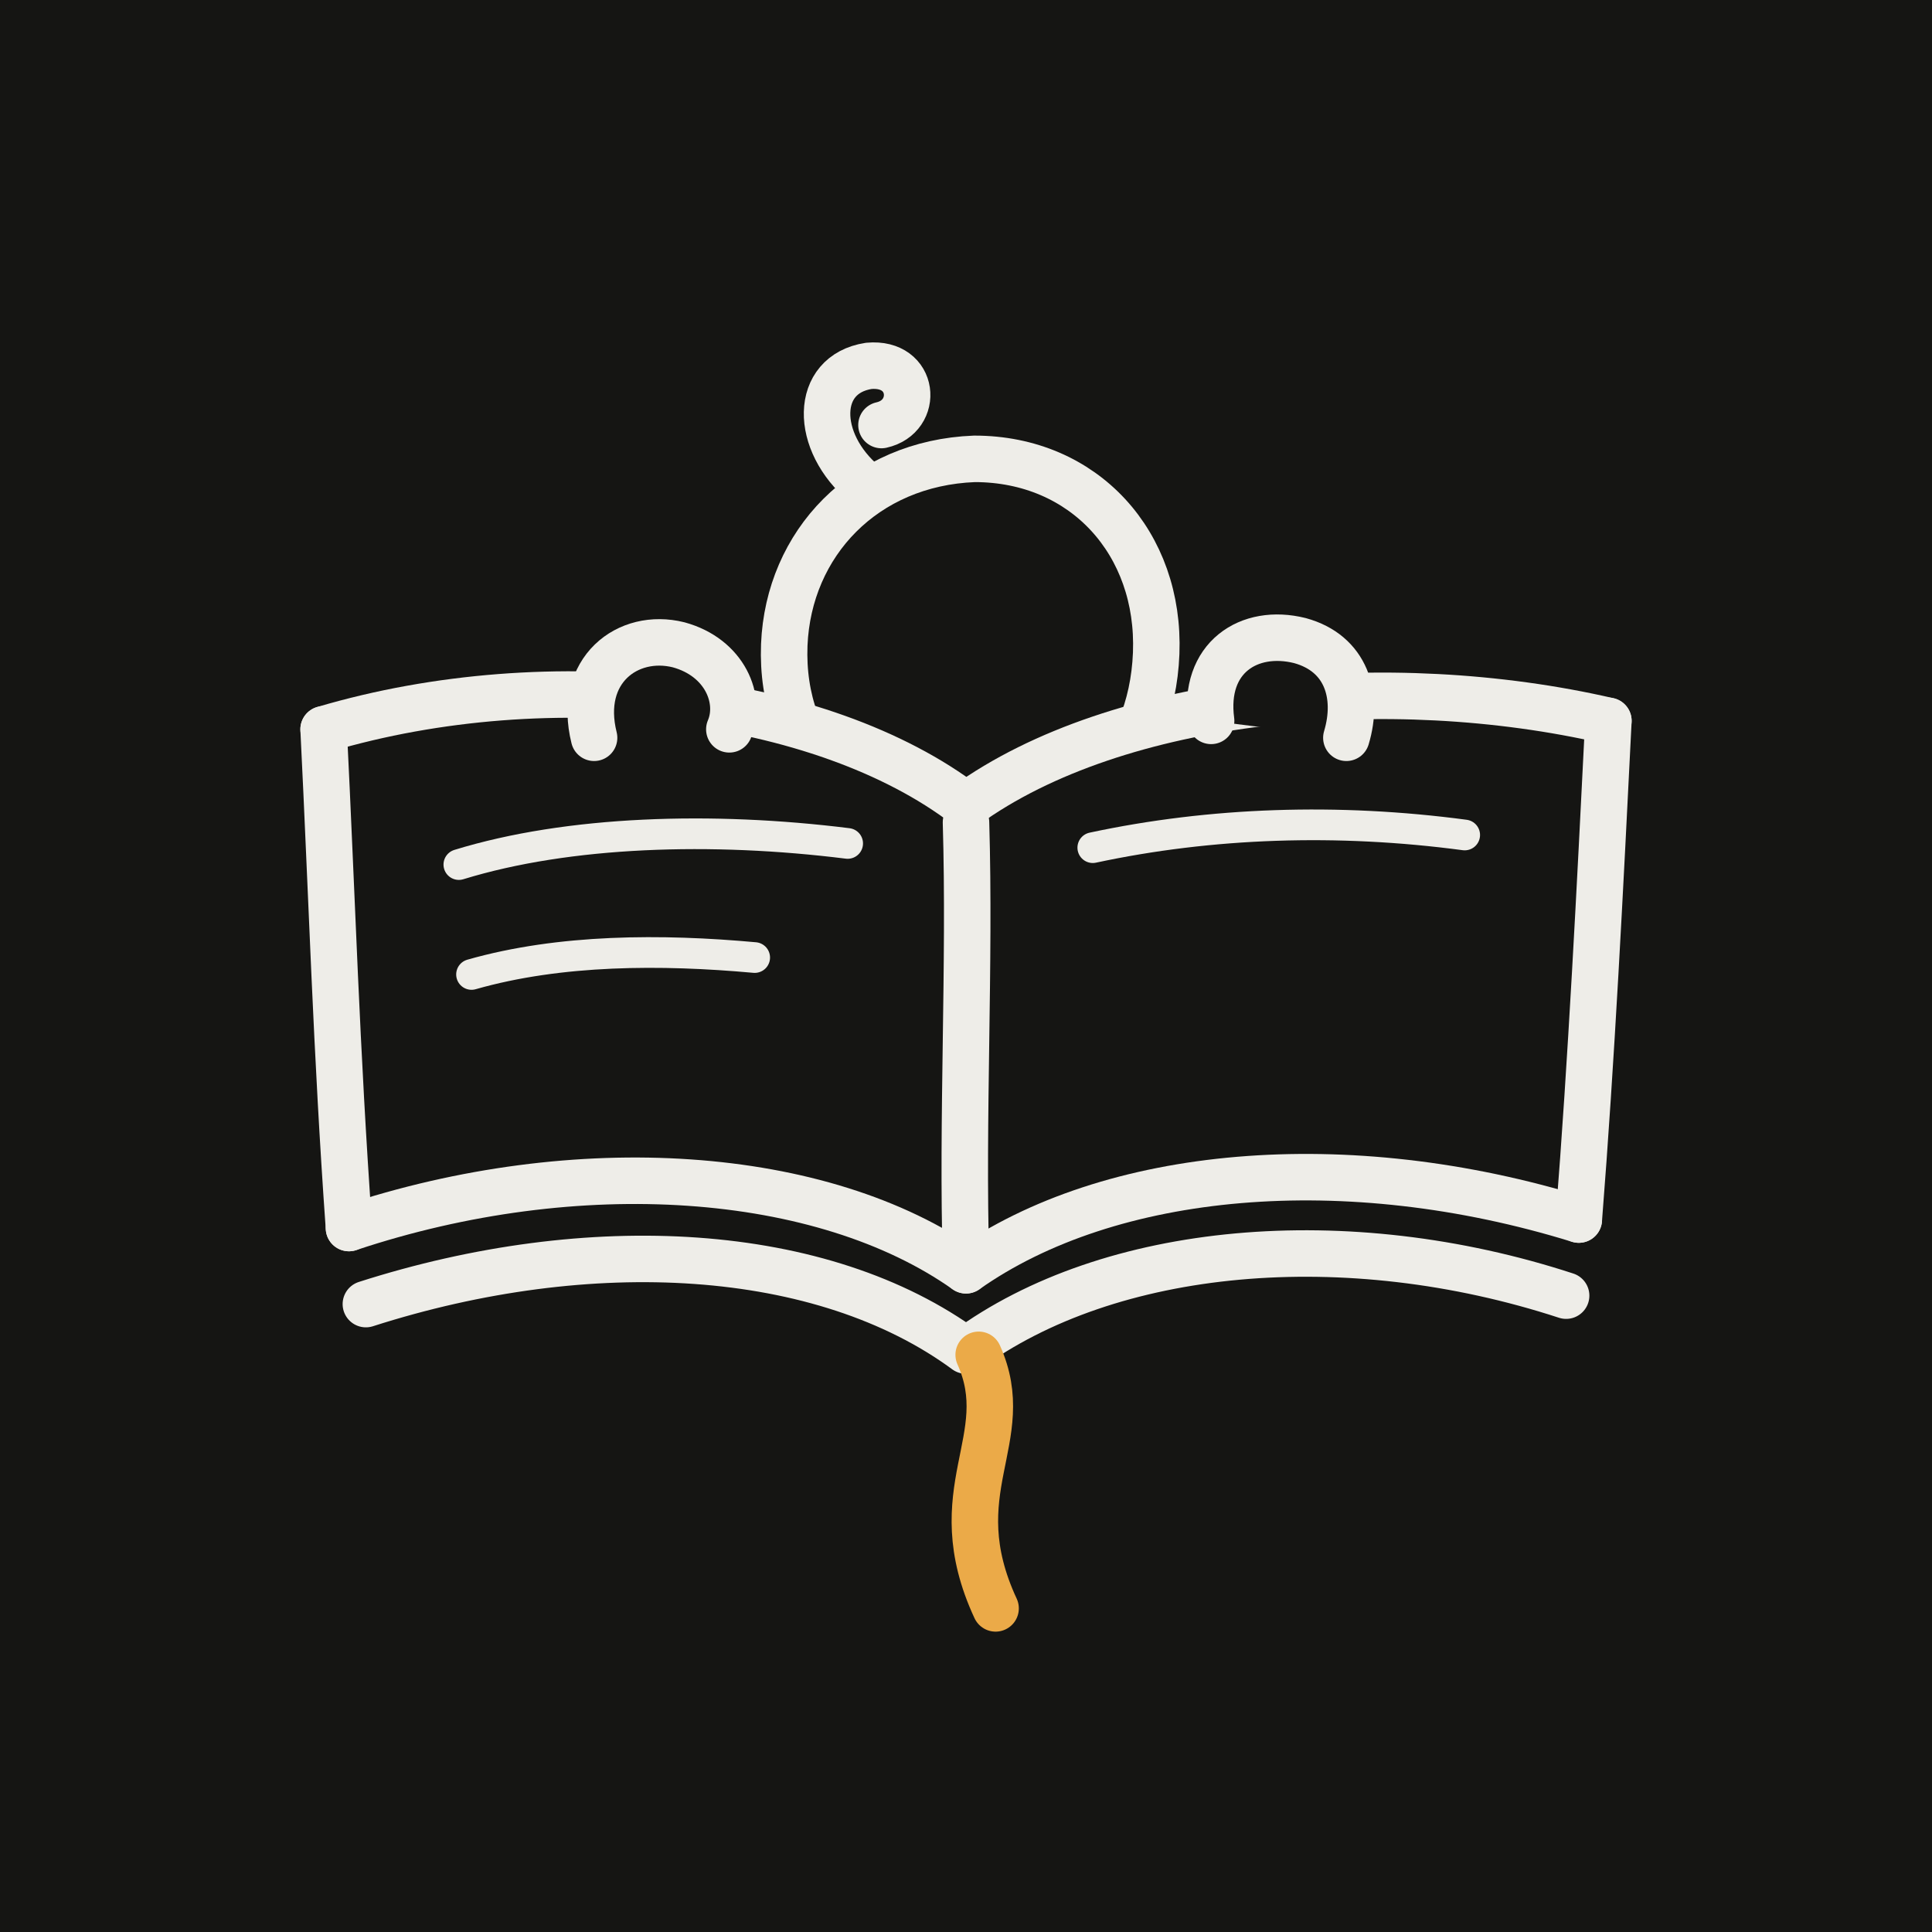
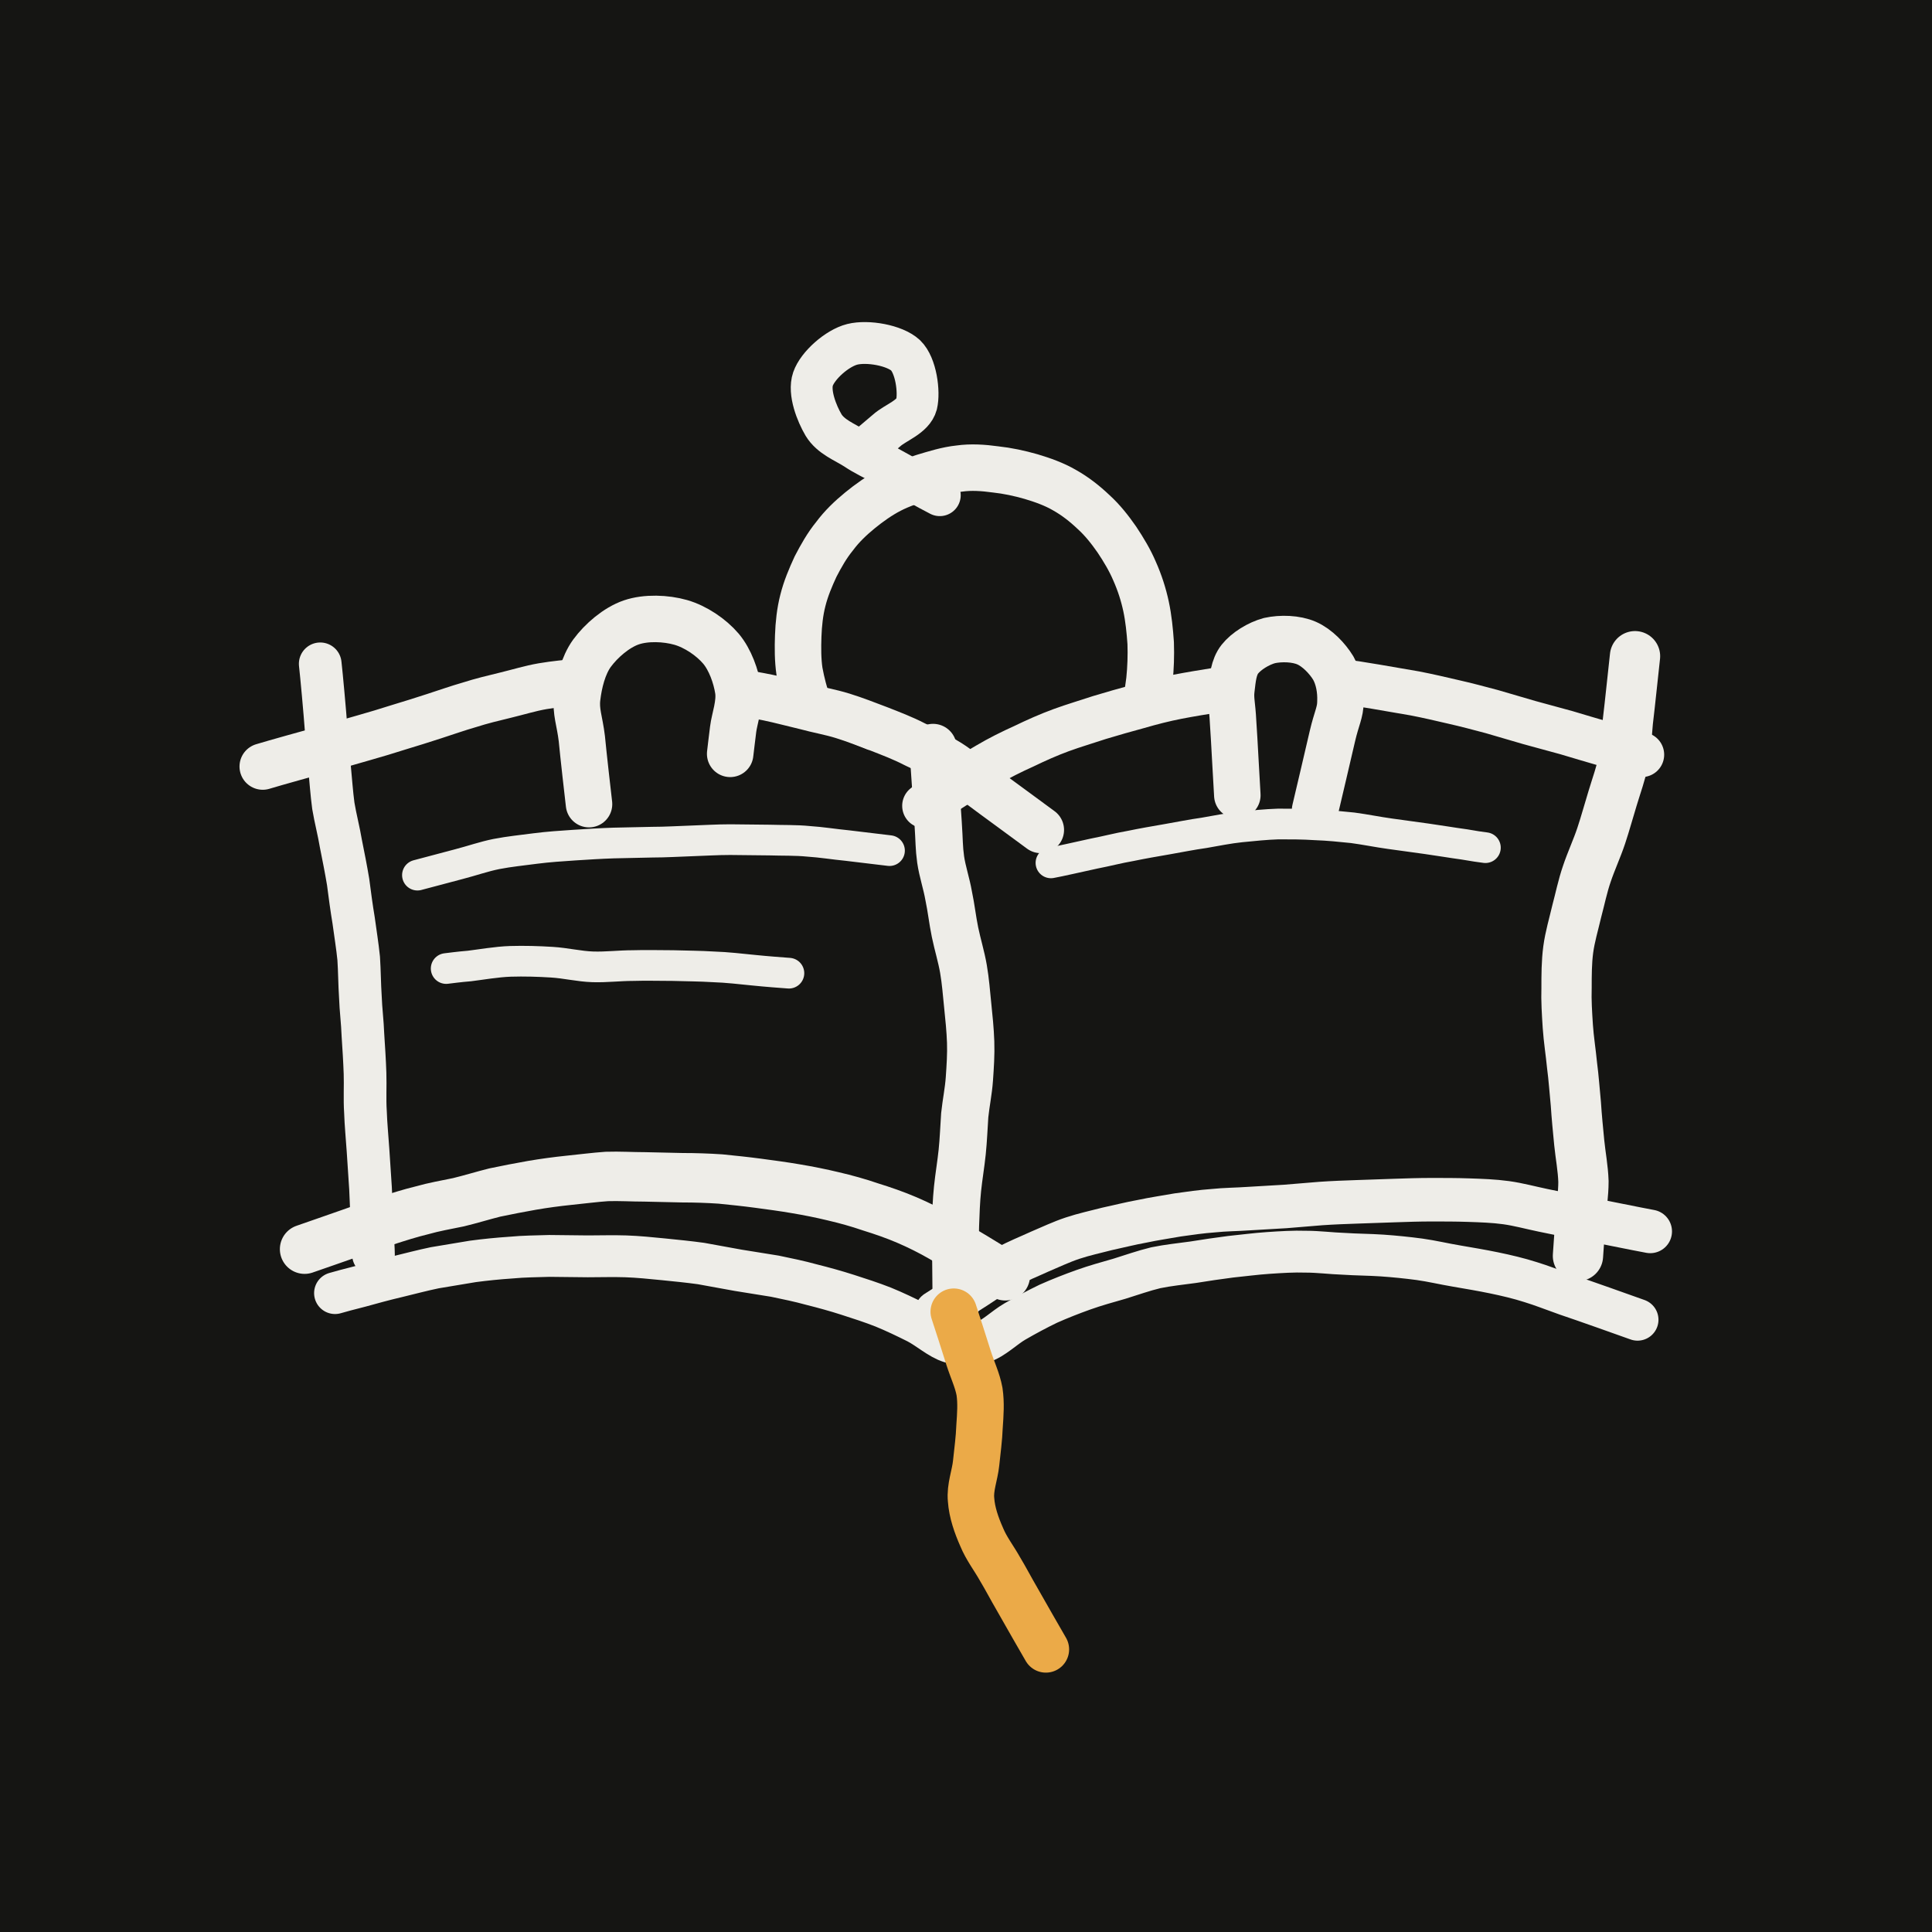
<svg xmlns="http://www.w3.org/2000/svg" viewBox="0 0 512 512" width="512" height="512">
  <rect width="512" height="512" fill="#151513" />
  <g transform="translate(256 256) scale(1.120) translate(-256 -300)" fill="none" stroke="#eeede8" stroke-width="11" stroke-linecap="round" stroke-linejoin="round">
-     <path d="M258 180 C284 180 302 200 301 226 C300 252 282 270 256 269 C230 268 212 250 213 224 C214 200 232 181 258 180 Z" fill="#151513" />
-     <path d="M232 186 C220 176 220 160 233 158 C244 157 245 170 236 172" />
+     <path d="M256.9 261.9 C255.4 261.9 251.1 261.9 248.4 261.5 C245.7 261.1 243.3 260.3 240.9 259.4 C238.4 258.5 236.0 257.5 233.8 256.2 C231.6 254.9 229.5 253.3 227.6 251.5 C225.7 249.7 223.9 247.7 222.5 245.5 C221.0 243.3 219.8 240.8 218.8 238.3 C217.8 235.8 217.1 233.0 216.6 230.3 C216.2 227.6 216.2 224.7 216.3 221.9 C216.4 219.1 216.7 216.2 217.4 213.5 C218.1 210.7 219.2 208.1 220.4 205.5 C221.7 203.0 223.1 200.5 224.9 198.3 C226.6 196.0 228.7 194.0 230.9 192.2 C233.1 190.4 235.5 188.7 238.0 187.4 C240.5 186.1 243.3 185.2 246.0 184.3 C248.7 183.5 251.5 182.6 254.4 182.3 C257.2 181.9 260.1 182.1 263.0 182.5 C265.8 182.8 268.6 183.4 271.4 184.2 C274.1 185.0 276.9 186.0 279.3 187.4 C281.8 188.8 284.1 190.6 286.2 192.6 C288.3 194.5 290.1 196.8 291.7 199.1 C293.3 201.5 294.8 204.0 295.9 206.6 C297.1 209.3 298.0 212.1 298.6 214.9 C299.2 217.7 299.5 220.7 299.7 223.6 C299.8 226.5 299.7 229.5 299.4 232.4 C299.0 235.4 298.6 238.3 297.7 241.2 C296.9 244.0 295.7 246.9 294.3 249.5 C292.9 252.2 291.3 254.8 289.3 257.1 C287.3 259.4 285.0 261.6 282.5 263.4 C280.0 265.2 277.1 266.6 274.3 267.7 C271.4 268.9 268.3 269.8 265.3 270.4 C262.3 270.9 258.3 272.1 256.1 271.1 C254.0 270.1 253.0 265.6 252.4 264.5" fill="#151513" />
+     <path d="M249.8 188.6 C247.6 187.5 240.3 183.4 237.0 181.6 C233.7 179.8 232.2 179.2 229.8 177.6 C227.3 176.0 224.0 174.8 222.3 172.0 C220.7 169.3 218.7 164.3 219.8 161.1 C220.9 157.9 225.5 153.8 229.1 152.9 C232.7 152.0 239.1 153.1 241.7 155.5 C244.2 157.9 245.0 164.2 244.3 167.1 C243.5 170.1 239.3 171.4 237.2 173.3 C235.1 175.1 232.6 177.2 231.6 178.0" stroke-width="9.9" />
    <path d="M256 262 C222 236 158 228 104 244 C106 284 107 320 110 362 C164 344 222 348 256 372 C290 348 346 343 401 360 C404 322 406 282 408 242 C356 230 292 236 256 262 Z" fill="#151513" stroke="none" />
-     <path d="M256 262 C222 236 158 228 104 244" />
-     <path d="M104 244 C106 284 107 320 110 362" />
-     <path d="M110 362 C164 344 222 348 256 372" />
-     <path d="M256 262 C292 236 356 230 408 242" />
-     <path d="M408 242 C406 282 404 322 401 360" />
-     <path d="M401 360 C346 343 290 348 256 372" />
-     <path d="M256 266 C257 300 255 336 256 370" />
-     <path d="M114 380 C167 363 222 366 256 391 C290 366 346 361 398 378" />
-     <path d="M168 246 C164 230 176 221 188 224 C199 227 203 237 200 244" fill="#151513" />
-     <path d="M314 242 C312 227 323 220 335 223 C346 226 349 236 346 246" fill="#151513" />
-     <path d="M136 276 C162 268 196 267 228 271" stroke-width="7.26" />
-     <path d="M139 302 C160 296 184 296 206 298" stroke-width="7.26" />
-     <path d="M286 272 C314 266 344 265 374 269" stroke-width="7.26" />
-     <path d="M259 392 C268 412 250 424 263 452" stroke="#ebaa48" />
+     <path d="M273.7 267.8 C271.3 266.0 262.9 259.9 259.3 257.2 C255.6 254.6 254.5 253.5 252.0 251.9 C249.4 250.3 246.6 248.8 243.8 247.5 C241.1 246.1 238.2 245.0 235.4 243.9 C232.5 242.8 229.7 241.7 226.8 240.8 C223.9 239.9 220.9 239.4 218.0 238.6 C215.0 237.9 212.1 237.1 209.2 236.5 C206.3 235.9 203.3 235.4 200.3 235.0 C197.4 234.5 194.4 234.1 191.5 233.7 C188.5 233.3 185.6 232.7 182.6 232.5 C179.6 232.2 176.6 232.0 173.6 232.0 C170.7 232.1 167.7 232.5 164.7 232.8 C161.7 233.0 158.8 233.3 155.8 233.8 C152.9 234.3 150.0 235.2 147.1 235.9 C144.2 236.6 141.3 237.3 138.5 238.2 C135.7 239.0 132.9 240.0 130.1 240.9 C127.3 241.8 124.5 242.7 121.8 243.5 C119.0 244.4 116.3 245.2 113.5 246.0 C110.8 246.8 109.2 247.2 105.2 248.4 C101.2 249.5 92.2 252.0 89.6 252.8" stroke-width="11.0" />
+     <path d="M103.2 228.5 C103.5 231.1 104.3 239.9 104.6 244.0 C105.0 248.1 105.1 250.0 105.4 253.0 C105.7 256.1 105.9 259.1 106.3 262.1 C106.8 265.1 107.6 268.1 108.1 271.1 C108.7 274.1 109.3 277.1 109.8 280.1 C110.2 283.2 110.6 286.2 111.1 289.2 C111.5 292.2 112.0 295.2 112.3 298.2 C112.5 301.2 112.5 304.3 112.7 307.3 C112.8 310.3 113.2 313.3 113.3 316.3 C113.5 319.4 113.7 322.4 113.8 325.4 C113.9 328.4 113.7 331.5 113.9 334.5 C114.0 337.5 114.3 340.5 114.5 343.5 C114.7 346.5 114.9 349.5 115.1 352.6 C115.2 355.6 115.4 359.0 115.5 361.6 C115.6 364.2 115.8 367.2 115.8 368.3" stroke-width="10.1" />
+     <path d="M99.5 367.0 C101.3 366.4 107.2 364.3 110.4 363.2 C113.6 362.1 115.9 361.2 118.8 360.3 C121.6 359.4 124.4 358.5 127.3 357.8 C130.1 357.0 133.0 356.5 135.9 355.9 C138.8 355.2 141.7 354.3 144.5 353.6 C147.4 353.0 150.4 352.4 153.3 351.9 C156.2 351.4 159.2 351.0 162.1 350.7 C165.1 350.4 168.1 350.0 171.0 349.8 C174.0 349.7 177.0 349.9 180.0 349.9 C183.0 350.0 185.9 350.0 188.9 350.1 C191.9 350.1 194.9 350.2 197.9 350.4 C200.9 350.7 203.8 351.0 206.8 351.4 C209.8 351.8 212.8 352.2 215.7 352.7 C218.7 353.2 221.7 353.8 224.6 354.5 C227.6 355.2 230.5 356.0 233.4 357.0 C236.3 357.9 239.2 358.9 242.0 360.1 C244.8 361.3 247.6 362.7 250.2 364.2 C252.9 365.7 255.4 367.4 258.0 368.9 C260.5 370.4 264.0 372.6 265.3 373.3" stroke-width="11.7" />
+     <path d="M246.2 262.1 C247.3 261.3 250.6 259.2 253.1 257.6 C255.6 256.0 258.3 254.0 261.1 252.4 C263.8 250.8 266.8 249.3 269.7 248.0 C272.6 246.6 275.5 245.3 278.5 244.2 C281.5 243.1 284.6 242.2 287.6 241.2 C290.6 240.3 293.7 239.4 296.7 238.6 C299.8 237.7 302.9 236.9 306.0 236.3 C309.1 235.7 312.2 235.2 315.3 234.7 C318.4 234.2 321.5 233.7 324.7 233.4 C327.8 233.0 330.9 232.6 334.1 232.5 C337.2 232.3 340.3 232.3 343.5 232.6 C346.6 232.8 349.8 233.4 352.9 233.9 C356.0 234.4 359.1 235.0 362.2 235.5 C365.3 236.1 368.3 236.8 371.3 237.5 C374.4 238.2 377.4 239.0 380.4 239.8 C383.4 240.7 386.3 241.5 389.3 242.4 C392.2 243.2 395.1 244.0 398.1 244.8 C401.0 245.7 403.9 246.5 406.9 247.4 C409.9 248.2 414.4 249.5 415.9 250.0" stroke-width="10.6" />
+     <path d="M414.3 226.7 C414.0 229.3 413.1 238.1 412.6 242.2 C412.2 246.3 412.3 248.3 411.6 251.3 C411.0 254.3 409.9 257.3 409.0 260.3 C408.1 263.2 407.3 266.2 406.3 269.2 C405.3 272.2 403.9 275.2 402.9 278.2 C401.9 281.1 401.3 284.1 400.5 287.1 C399.8 290.1 398.9 293.1 398.5 296.1 C398.1 299.1 398.1 302.2 398.1 305.2 C398.0 308.2 398.2 311.2 398.4 314.3 C398.6 317.3 399.1 320.4 399.4 323.5 C399.8 326.5 400.0 329.6 400.3 332.6 C400.5 335.7 400.8 338.7 401.1 341.8 C401.4 344.8 402.0 347.9 402.1 351.0 C402.1 354.0 401.6 357.1 401.4 360.0 C401.2 363.0 400.9 367.2 400.8 368.6" stroke-width="11.9" />
+     <path d="M417.9 362.8 C415.1 362.3 405.4 360.3 401.1 359.5 C396.9 358.7 395.3 358.4 392.5 357.8 C389.6 357.2 386.7 356.4 383.8 356.0 C380.9 355.6 377.9 355.5 374.9 355.4 C372.0 355.3 369.0 355.3 366.1 355.3 C363.2 355.3 360.2 355.4 357.3 355.5 C354.4 355.6 351.5 355.7 348.6 355.8 C345.7 355.9 342.9 356.0 340.0 356.2 C337.2 356.4 334.3 356.7 331.5 356.9 C328.7 357.1 325.8 357.2 323.0 357.4 C320.2 357.6 317.3 357.6 314.5 357.9 C311.7 358.1 308.9 358.5 306.1 358.9 C303.3 359.4 300.5 359.8 297.7 360.4 C294.9 360.9 292.2 361.6 289.4 362.2 C286.7 362.9 283.9 363.5 281.2 364.4 C278.5 365.3 276.0 366.5 273.4 367.6 C270.8 368.8 268.2 369.8 265.7 371.2 C263.2 372.6 261.2 374.1 258.4 375.9 C255.7 377.6 250.6 380.9 249.0 381.9" stroke-width="10.3" />
+     <path d="M248.2 248.3 C248.4 251.3 249.1 261.7 249.4 266.1 C249.7 270.6 249.6 271.9 250.0 274.8 C250.4 277.6 251.4 280.5 251.9 283.4 C252.5 286.2 252.8 289.1 253.4 292.0 C254.0 294.9 254.9 297.8 255.4 300.7 C255.9 303.6 256.1 306.4 256.4 309.3 C256.7 312.2 257.0 315.1 257.1 318.0 C257.2 320.9 257.0 323.8 256.8 326.7 C256.6 329.6 256.0 332.4 255.7 335.3 C255.5 338.2 255.4 341.1 255.1 344.0 C254.8 346.9 254.3 349.8 254.0 352.7 C253.7 355.6 253.6 358.5 253.5 361.4 C253.4 364.3 253.5 367.0 253.6 370.1 C253.6 373.1 253.7 378.1 253.7 379.7" stroke-width="11.2" />
+     <path d="M106.7 377.4 C107.7 377.1 110.3 376.4 112.7 375.8 C115.2 375.1 118.5 374.2 121.5 373.5 C124.4 372.8 127.4 372.0 130.3 371.4 C133.3 370.9 136.3 370.4 139.3 369.9 C142.3 369.5 145.3 369.2 148.3 369.0 C151.4 368.7 154.4 368.7 157.4 368.6 C160.4 368.6 163.5 368.7 166.5 368.7 C169.5 368.7 172.5 368.6 175.5 368.7 C178.4 368.8 181.4 369.1 184.4 369.4 C187.4 369.7 190.4 370.0 193.3 370.4 C196.2 370.9 199.2 371.5 202.1 372.0 C205.0 372.5 207.9 372.9 210.8 373.4 C213.7 374.0 216.6 374.6 219.5 375.4 C222.3 376.1 225.2 376.9 228.0 377.8 C230.8 378.7 233.6 379.6 236.4 380.7 C239.1 381.8 241.8 383.1 244.4 384.4 C247.1 385.8 249.7 388.2 252.3 389.0 C254.8 389.8 257.4 389.8 259.9 389.0 C262.5 388.2 265.0 385.6 267.6 384.1 C270.2 382.6 272.8 381.2 275.5 379.9 C278.2 378.7 281.0 377.6 283.8 376.6 C286.6 375.6 289.5 374.8 292.3 374.0 C295.2 373.1 298.0 372.1 300.9 371.4 C303.8 370.8 306.8 370.5 309.7 370.1 C312.7 369.6 315.6 369.2 318.6 368.8 C321.6 368.5 324.5 368.1 327.5 367.9 C330.5 367.7 333.5 367.5 336.5 367.6 C339.4 367.6 342.4 368.0 345.4 368.1 C348.4 368.3 351.4 368.3 354.4 368.5 C357.3 368.7 360.3 369.0 363.3 369.4 C366.2 369.8 369.1 370.5 372.1 371.0 C375.0 371.5 378.0 372.0 380.9 372.6 C383.8 373.2 386.8 373.9 389.6 374.8 C392.5 375.7 393.9 376.3 398.1 377.8 C402.3 379.2 412.1 382.7 414.9 383.7" stroke-width="9.9" />
+     <path d="M166.8 261.7 C166.5 259.1 165.5 250.4 165.1 246.2 C164.6 242.0 163.6 239.8 164.0 236.5 C164.4 233.1 165.4 228.9 167.5 226.0 C169.7 223.0 173.3 219.9 176.8 218.7 C180.3 217.5 185.0 217.7 188.5 218.7 C192.0 219.7 195.7 222.2 198.0 224.9 C200.2 227.5 201.6 231.5 202.1 234.7 C202.6 237.9 201.2 241.5 200.9 244.0 C200.6 246.5 200.3 248.8 200.2 249.8" fill="#151513" />
+     <path d="M320.2 259.6 C320.0 256.7 319.5 246.5 319.2 242.3 C319.0 238.1 318.5 236.9 318.8 234.5 C319.1 232.0 319.3 229.3 320.8 227.4 C322.3 225.5 325.2 223.7 327.8 223.0 C330.5 222.4 334.1 222.5 336.6 223.6 C339.1 224.7 341.5 227.2 342.9 229.5 C344.2 231.8 344.7 234.7 344.6 237.4 C344.6 240.0 343.7 241.3 342.7 245.6 C341.7 249.9 339.3 260.2 338.6 263.1" fill="#151513" />
+     <path d="M126.2 278.5 C127.8 278.1 132.9 276.7 136.0 275.9 C139.1 275.1 141.9 274.1 144.9 273.5 C148.0 272.9 151.1 272.6 154.1 272.2 C157.2 271.8 160.3 271.6 163.3 271.4 C166.4 271.2 169.5 271.0 172.6 270.9 C175.6 270.8 178.7 270.8 181.8 270.7 C184.9 270.7 187.9 270.5 191.0 270.4 C194.1 270.3 197.1 270.1 200.2 270.1 C203.3 270.1 206.4 270.2 209.5 270.2 C212.6 270.3 215.7 270.2 218.7 270.5 C221.8 270.7 224.8 271.2 227.9 271.5 C231.1 271.9 236.2 272.5 237.9 272.7" stroke-width="7.26" />
+     <path d="M133.0 300.6 C133.9 300.5 136.0 300.2 138.5 300.0 C141.0 299.7 145.0 299.0 148.2 298.9 C151.5 298.8 154.8 298.9 158.0 299.1 C161.3 299.3 164.5 300.1 167.7 300.2 C170.9 300.3 174.0 299.9 177.2 299.9 C180.3 299.8 183.5 299.9 186.7 299.9 C189.9 300.0 193.0 300.0 196.2 300.2 C199.4 300.3 202.8 300.7 205.8 301.0 C208.7 301.3 212.7 301.6 214.1 301.7" stroke-width="7.26" />
+     <path d="M276.1 275.6 C277.8 275.3 283.1 274.1 286.3 273.4 C289.4 272.8 292.0 272.1 294.9 271.6 C297.8 271.0 300.7 270.5 303.6 270.0 C306.5 269.5 309.4 268.9 312.3 268.5 C315.2 268.0 318.1 267.4 321.0 267.1 C324.0 266.8 326.9 266.5 329.9 266.4 C332.8 266.4 335.8 266.4 338.7 266.6 C341.7 266.7 344.6 267.0 347.5 267.3 C350.5 267.7 353.4 268.3 356.3 268.7 C359.2 269.1 362.1 269.5 365.0 269.9 C367.9 270.3 371.4 270.9 373.7 271.2 C376.0 271.6 378.0 271.9 378.9 272.0" stroke-width="7.26" />
+     <path d="M253.1 381.8 C253.7 383.6 255.6 389.5 256.6 392.7 C257.6 395.8 258.7 398.0 259.2 400.7 C259.6 403.4 259.4 406.1 259.2 409.0 C259.1 411.8 258.7 414.7 258.4 417.6 C258.1 420.5 256.9 423.4 257.2 426.3 C257.4 429.3 258.5 432.4 259.7 435.1 C260.8 437.8 262.6 440.1 264.0 442.6 C265.5 445.1 266.4 446.9 268.2 450.0 C270.0 453.2 273.8 459.8 274.9 461.7" stroke="#ebaa48" />
  </g>
</svg>
